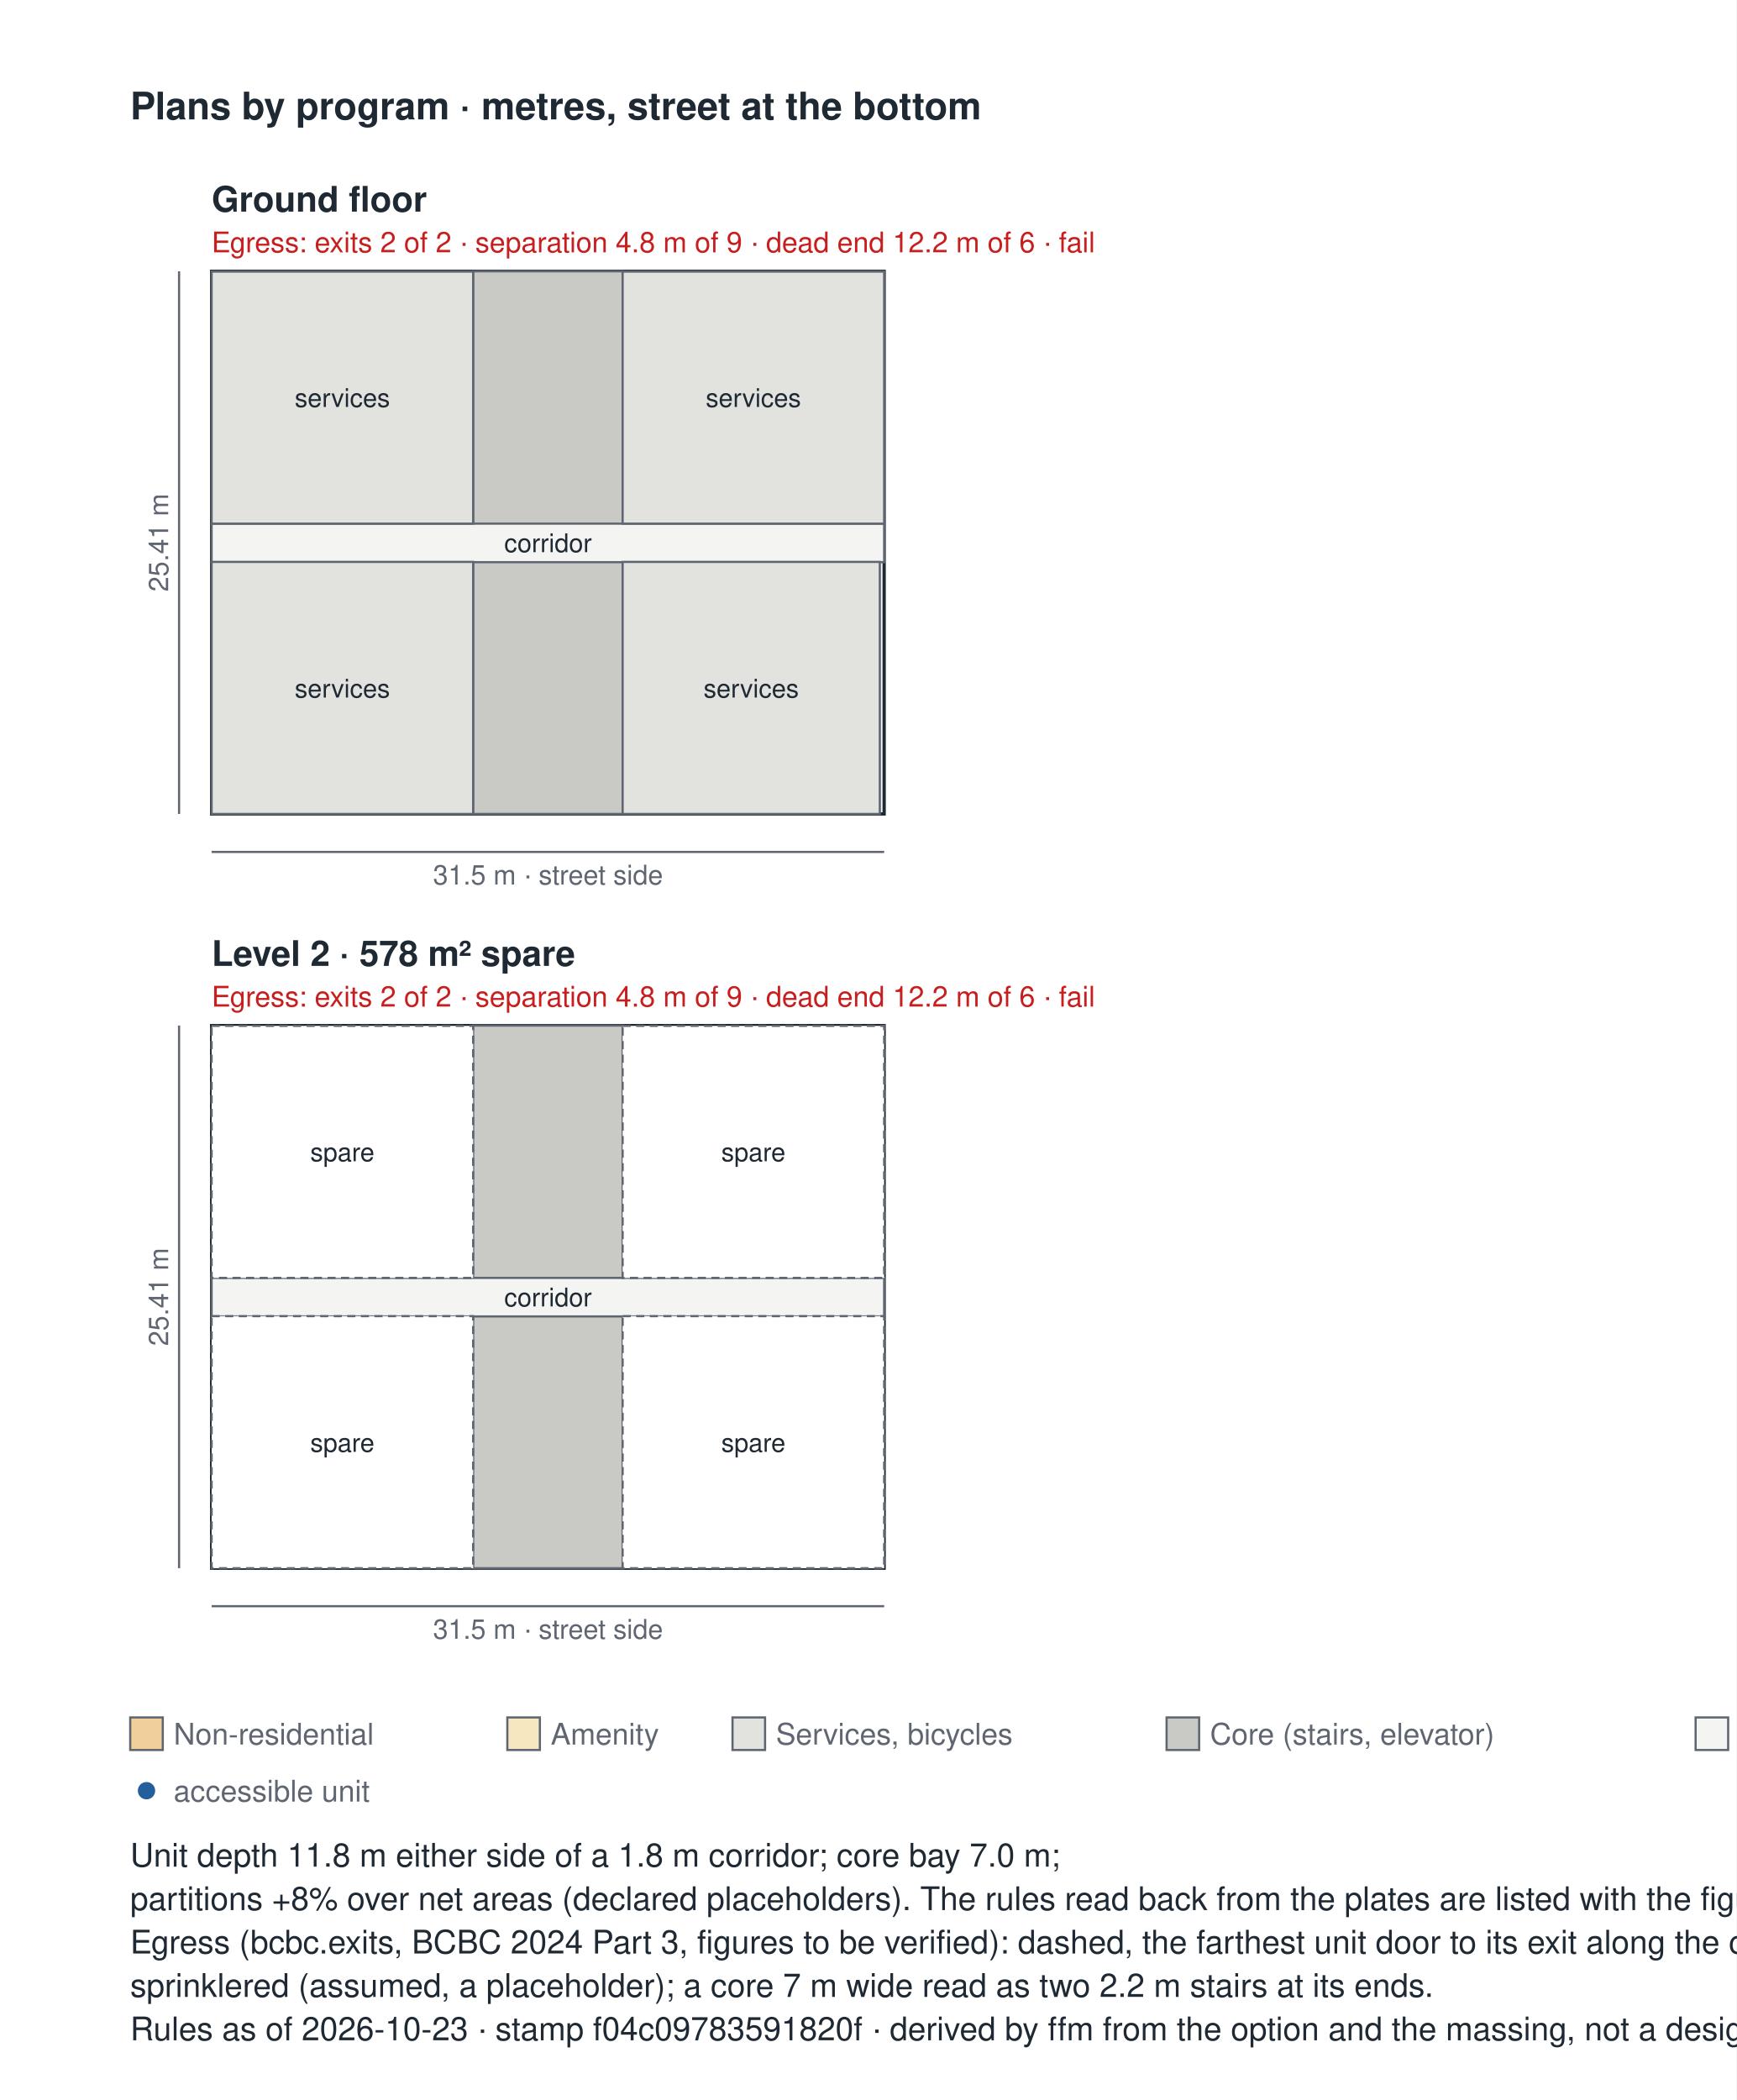
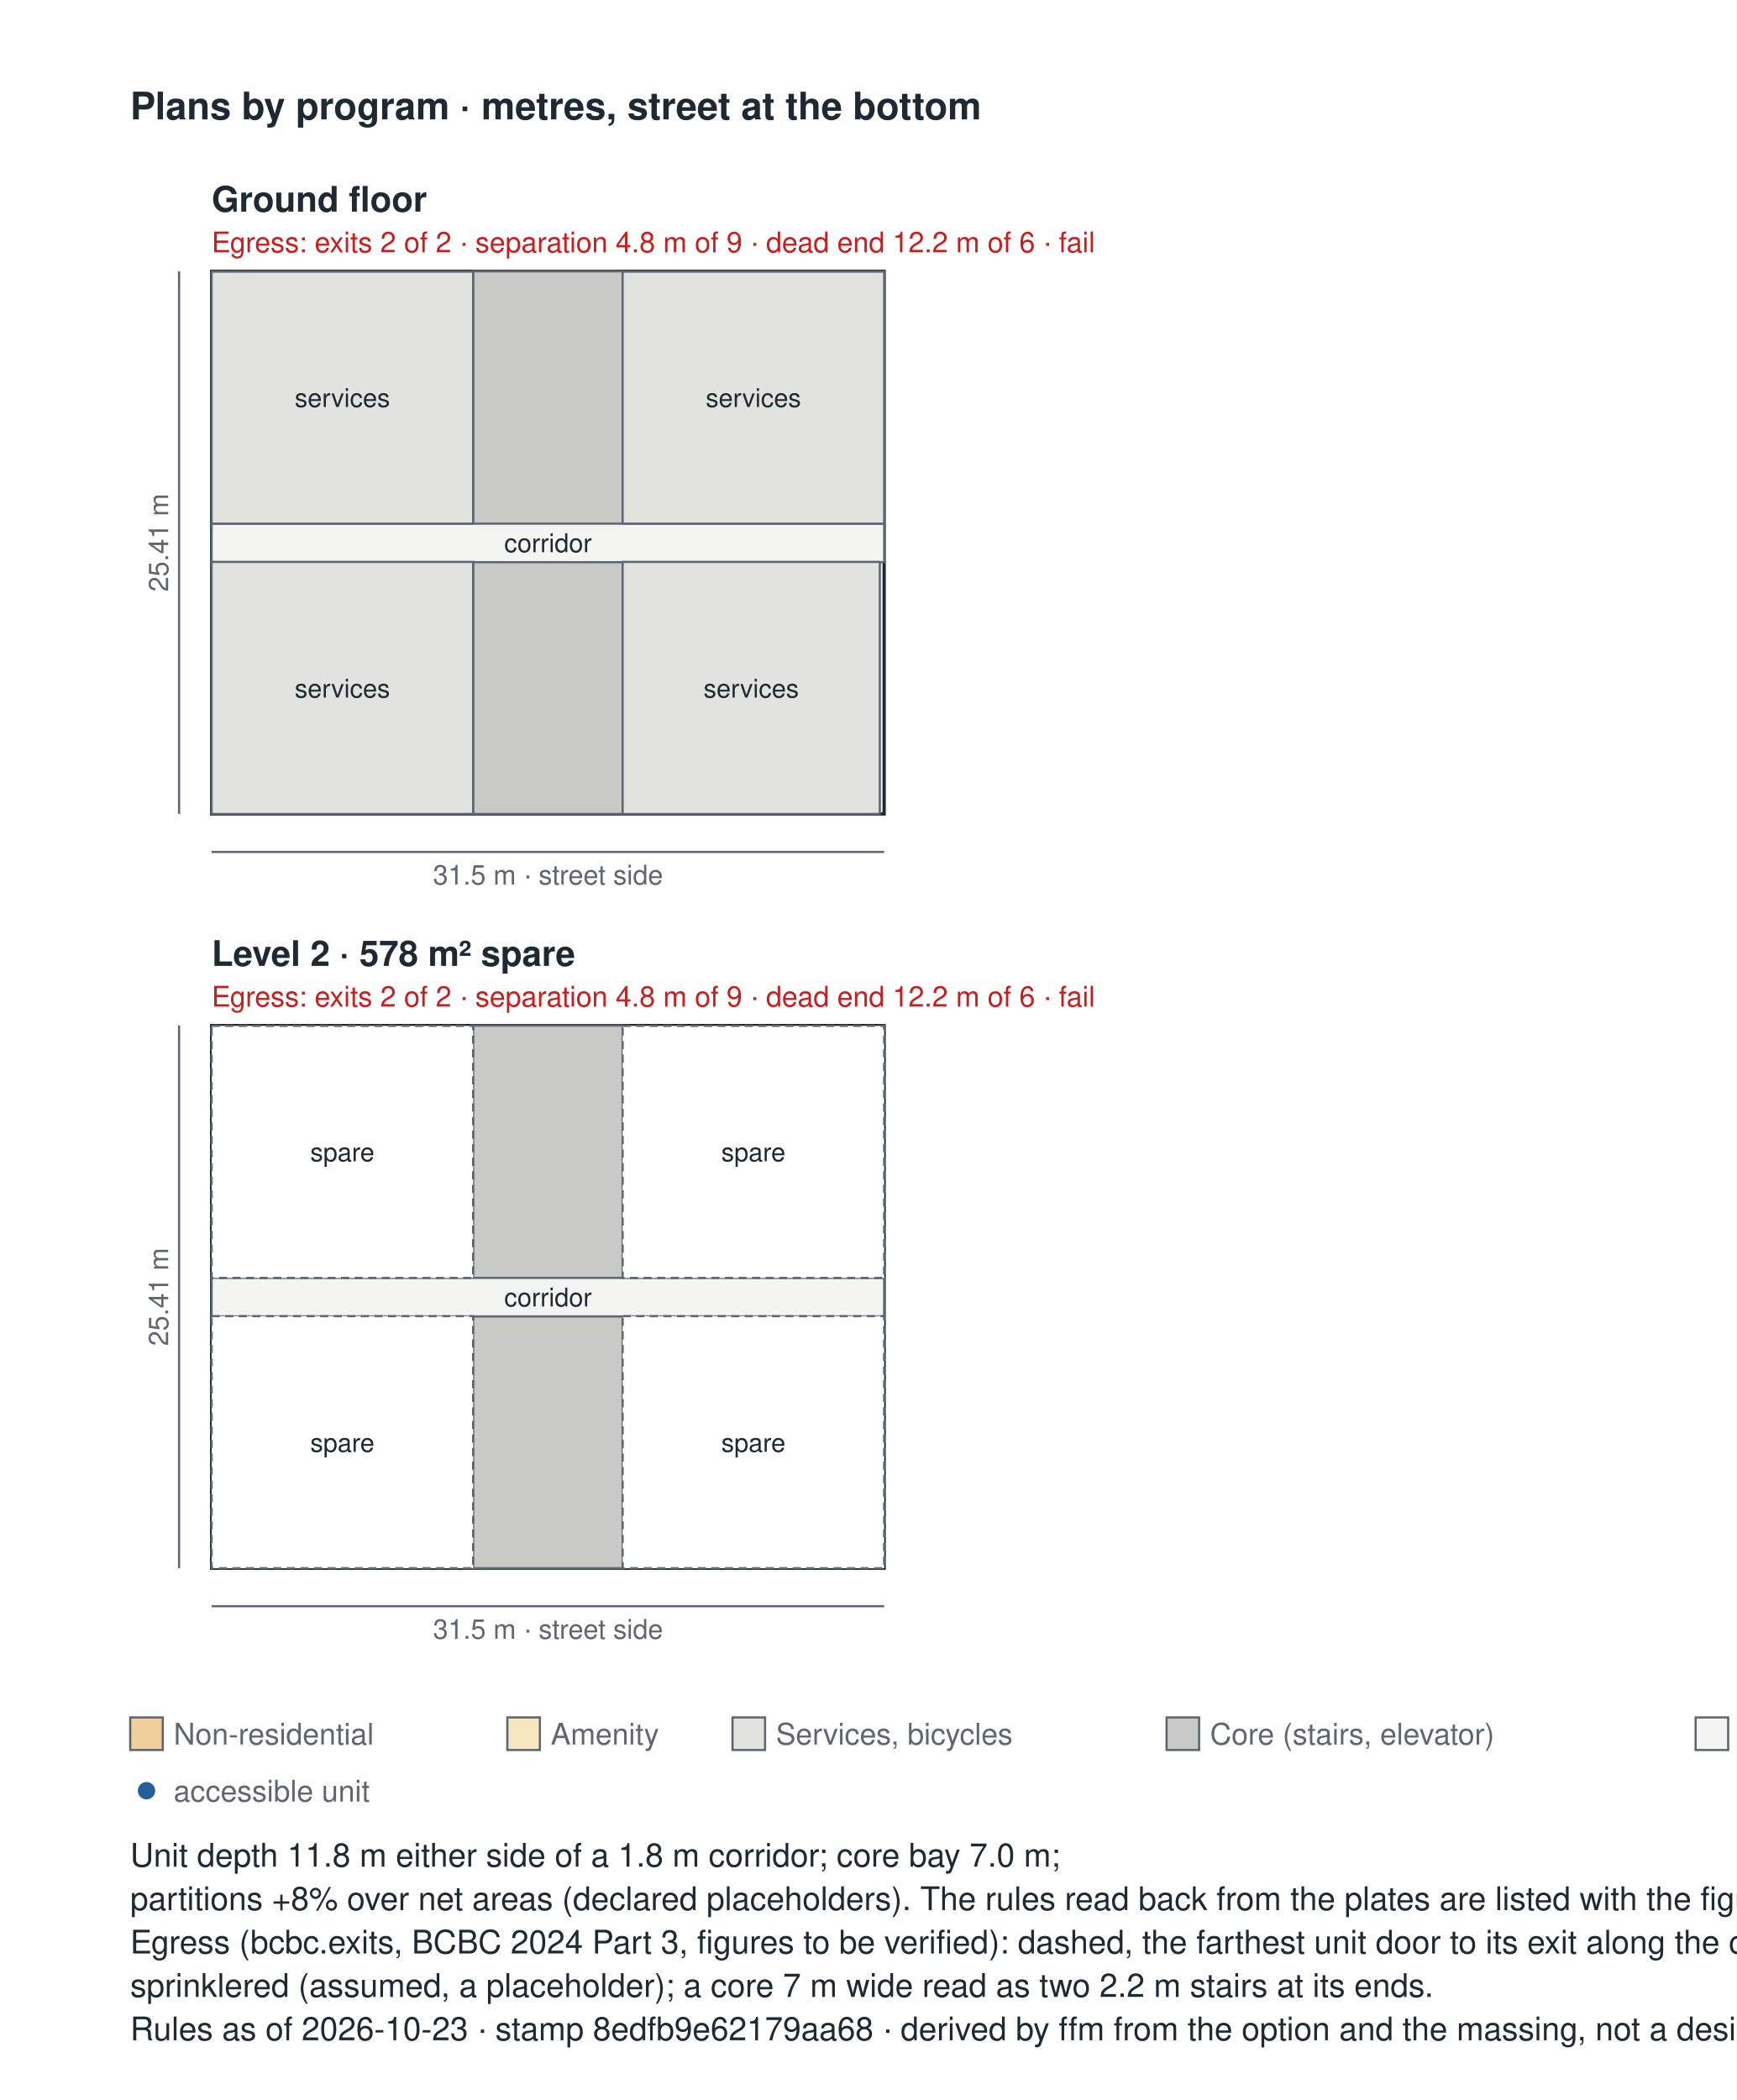
<svg xmlns="http://www.w3.org/2000/svg" width="640" height="774" viewBox="0 0 640 774" font-family="IBM Plex Sans, Helvetica, Arial, sans-serif" font-size="12" fill="#1f2933" role="img" aria-label="Floor plans by program">
  <rect width="100%" height="100%" fill="#ffffff" />
  <text x="48" y="44" font-size="14" font-weight="600">Plans by program · metres, street at the bottom</text>
  <text x="78.0" y="78.0" font-size="13" font-weight="600">Ground floor</text>
  <text x="78.0" y="93.0" font-size="10.5" fill="#c81e1e">Egress: exits 2 of 2 · separation 4.8 m of 9 · dead end 12.2 m of 6 · fail</text>
  <rect x="78.0" y="100.0" width="247.9" height="200.0" fill="#f4f4f2" stroke="#1f2933" stroke-width="1.2" />
  <rect x="174.4" y="100.0" width="55.1" height="200.0" fill="#c9c9c5" stroke="#5f6672" stroke-width="0.8" />
  <text x="202.0" y="203.5" font-size="9.5" text-anchor="middle" fill="#1f2933">core</text>
  <rect x="78.0" y="193.0" width="247.9" height="14.2" fill="#f4f4f2" stroke="#5f6672" stroke-width="0.8" />
  <text x="202.0" y="203.5" font-size="9.5" text-anchor="middle" fill="#1f2933">corridor</text>
  <rect x="78.0" y="100.1" width="96.4" height="92.9" fill="#e2e2df" stroke="#5f6672" stroke-width="0.8" />
  <text x="126.2" y="150.0" font-size="9.5" text-anchor="middle" fill="#1f2933">services</text>
  <rect x="229.5" y="100.1" width="96.4" height="92.9" fill="#e2e2df" stroke="#5f6672" stroke-width="0.8" />
  <text x="277.7" y="150.0" font-size="9.5" text-anchor="middle" fill="#1f2933">services</text>
  <rect x="78.0" y="207.1" width="96.4" height="92.9" fill="#e2e2df" stroke="#5f6672" stroke-width="0.8" />
  <text x="126.2" y="257.1" font-size="9.5" text-anchor="middle" fill="#1f2933">services</text>
  <rect x="229.5" y="207.1" width="94.8" height="92.9" fill="#e2e2df" stroke="#5f6672" stroke-width="0.8" />
  <text x="276.9" y="257.1" font-size="9.5" text-anchor="middle" fill="#1f2933">services</text>
  <line x1="78.0" y1="314.0" x2="325.9" y2="314.0" stroke="#5f6672" stroke-width="0.8" />
  <text x="202.0" y="326.0" font-size="10" text-anchor="middle" fill="#5f6672">31.5 m · street side</text>
  <line x1="66.0" y1="100.0" x2="66.0" y2="300.0" stroke="#5f6672" stroke-width="0.8" />
  <text x="62.0" y="200.0" font-size="10" text-anchor="middle" fill="#5f6672" transform="rotate(-90 62.0 200.0)">25.41 m</text>
  <text x="78.0" y="356.0" font-size="13" font-weight="600">Level 2 · 578 m² spare</text>
  <text x="78.0" y="371.0" font-size="10.5" fill="#c81e1e">Egress: exits 2 of 2 · separation 4.8 m of 9 · dead end 12.2 m of 6 · fail</text>
  <rect x="78.0" y="378.0" width="247.9" height="200.0" fill="#f4f4f2" stroke="#1f2933" stroke-width="1.2" />
  <rect x="174.4" y="378.0" width="55.1" height="200.0" fill="#c9c9c5" stroke="#5f6672" stroke-width="0.8" />
  <text x="202.0" y="481.5" font-size="9.5" text-anchor="middle" fill="#1f2933">core</text>
  <rect x="78.0" y="471.0" width="247.9" height="14.2" fill="#f4f4f2" stroke="#5f6672" stroke-width="0.8" />
  <text x="202.0" y="481.5" font-size="9.5" text-anchor="middle" fill="#1f2933">corridor</text>
  <rect x="78.0" y="485.1" width="96.4" height="92.9" fill="#ffffff" stroke="#5f6672" stroke-width="0.8" stroke-dasharray="3 2" />
  <text x="126.2" y="535.1" font-size="9.5" text-anchor="middle" fill="#1f2933">spare</text>
  <rect x="229.5" y="485.1" width="96.4" height="92.9" fill="#ffffff" stroke="#5f6672" stroke-width="0.8" stroke-dasharray="3 2" />
  <text x="277.7" y="535.1" font-size="9.5" text-anchor="middle" fill="#1f2933">spare</text>
  <rect x="78.0" y="378.1" width="96.4" height="92.9" fill="#ffffff" stroke="#5f6672" stroke-width="0.8" stroke-dasharray="3 2" />
  <text x="126.2" y="428.0" font-size="9.5" text-anchor="middle" fill="#1f2933">spare</text>
  <rect x="229.5" y="378.1" width="96.4" height="92.9" fill="#ffffff" stroke="#5f6672" stroke-width="0.8" stroke-dasharray="3 2" />
  <text x="277.7" y="428.0" font-size="9.5" text-anchor="middle" fill="#1f2933">spare</text>
  <line x1="78.0" y1="592.0" x2="325.9" y2="592.0" stroke="#5f6672" stroke-width="0.8" />
  <text x="202.0" y="604.0" font-size="10" text-anchor="middle" fill="#5f6672">31.5 m · street side</text>
  <line x1="66.0" y1="378.0" x2="66.0" y2="578.0" stroke="#5f6672" stroke-width="0.8" />
  <text x="62.0" y="478.0" font-size="10" text-anchor="middle" fill="#5f6672" transform="rotate(-90 62.0 478.0)">25.41 m</text>
  <rect x="48.0" y="633.0" width="12" height="12" fill="#f0cf9a" stroke="#5f6672" stroke-width="0.8" />
  <text x="64.0" y="643.0" fill="#5f6672" font-size="11">Non-residential</text>
  <rect x="187.0" y="633.0" width="12" height="12" fill="#f6e7c1" stroke="#5f6672" stroke-width="0.8" />
  <text x="203.0" y="643.0" fill="#5f6672" font-size="11">Amenity</text>
  <rect x="270.0" y="633.0" width="12" height="12" fill="#e2e2df" stroke="#5f6672" stroke-width="0.8" />
  <text x="286.0" y="643.0" fill="#5f6672" font-size="11">Services, bicycles</text>
  <rect x="430.0" y="633.0" width="12" height="12" fill="#c9c9c5" stroke="#5f6672" stroke-width="0.8" />
  <text x="446.0" y="643.0" fill="#5f6672" font-size="11">Core (stairs, elevator)</text>
  <rect x="625.0" y="633.0" width="12" height="12" fill="#f4f4f2" stroke="#5f6672" stroke-width="0.8" />
  <text x="641.0" y="643.0" fill="#5f6672" font-size="11">Corridor</text>
  <rect x="715.0" y="633.0" width="12" height="12" fill="#6b9fd4" stroke="#5f6672" stroke-width="0.8" />
  <text x="731.0" y="643.0" fill="#5f6672" font-size="11">Three-bedroom+</text>
  <rect x="847.0" y="633.0" width="12" height="12" fill="#8fb8e3" stroke="#5f6672" stroke-width="0.8" />
  <text x="863.0" y="643.0" fill="#5f6672" font-size="11">Two-bedroom</text>
  <rect x="958.0" y="633.0" width="12" height="12" fill="#b9d4f0" stroke="#5f6672" stroke-width="0.8" />
  <text x="974.0" y="643.0" fill="#5f6672" font-size="11">One-bedroom</text>
  <rect x="1069.0" y="633.0" width="12" height="12" fill="#dbe9f8" stroke="#5f6672" stroke-width="0.8" />
  <text x="1085.0" y="643.0" fill="#5f6672" font-size="11">Studio</text>
  <rect x="1145.0" y="633.0" width="12" height="12" fill="#ffffff" stroke="#5f6672" stroke-width="0.8" />
  <text x="1161.0" y="643.0" fill="#5f6672" font-size="11">Spare</text>
  <circle cx="54" cy="660.0" r="3.2" fill="#245f9c" />
  <text x="64" y="664.0" font-size="11" fill="#5f6672">accessible unit</text>
  <text x="48.0" y="688.0" fill="#1f2933">Unit depth 11.8 m either side of a 1.8 m corridor; core bay 7.0 m;</text>
  <text x="48.0" y="704.0" fill="#1f2933">partitions +8% over net areas (declared placeholders). The rules read back from the plates are listed with the figure.</text>
  <text x="48.0" y="720.0" fill="#1f2933">Egress (bcbc.exits, BCBC 2024 Part 3, figures to be verified): dashed, the farthest unit door to its exit along the corridor;</text>
  <text x="48.0" y="736.0" fill="#1f2933">sprinklered (assumed, a placeholder); a core 7 m wide read as two 2.2 m stairs at its ends.</text>
-   <text x="48.0" y="752.0" fill="#1f2933">Rules as of 2026-10-23 · stamp f04c09783591820f · derived by ffm from the option and the massing, not a design</text>
+   <text x="48.0" y="752.0" fill="#1f2933">Rules as of 2026-10-23 · stamp 8edfb9e62179aa68 · derived by ffm from the option and the massing, not a design</text>
</svg>
